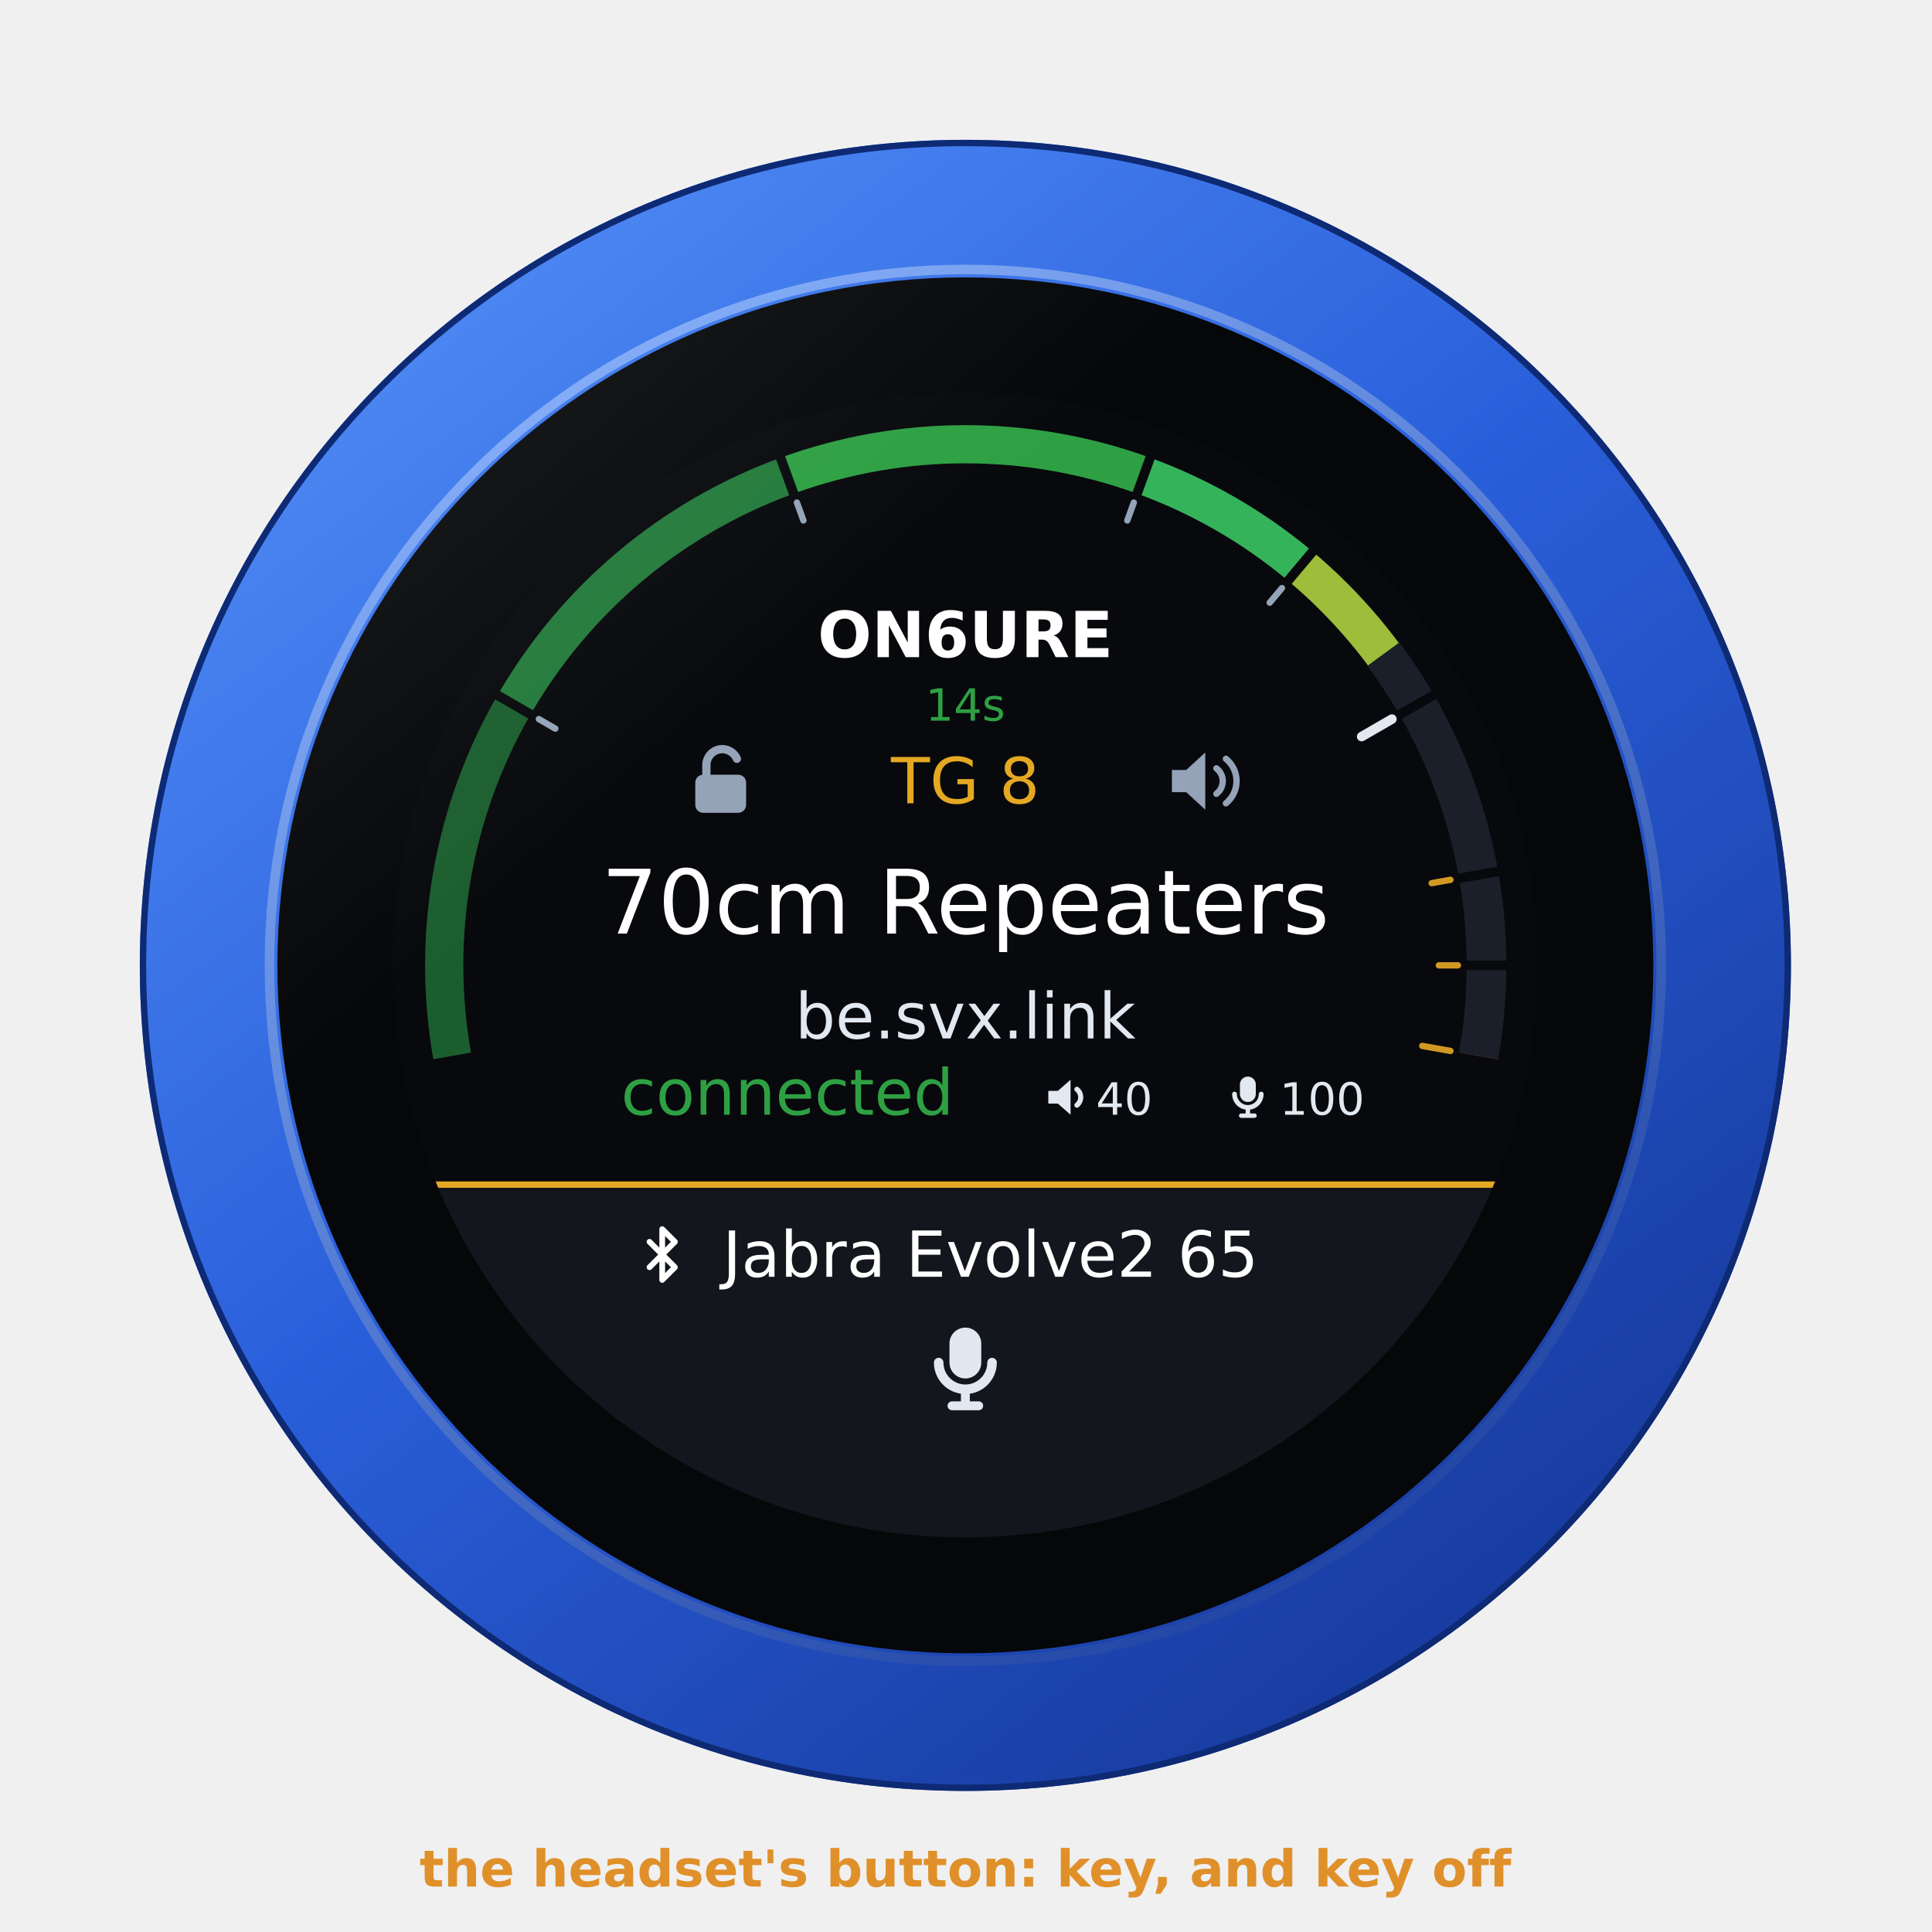
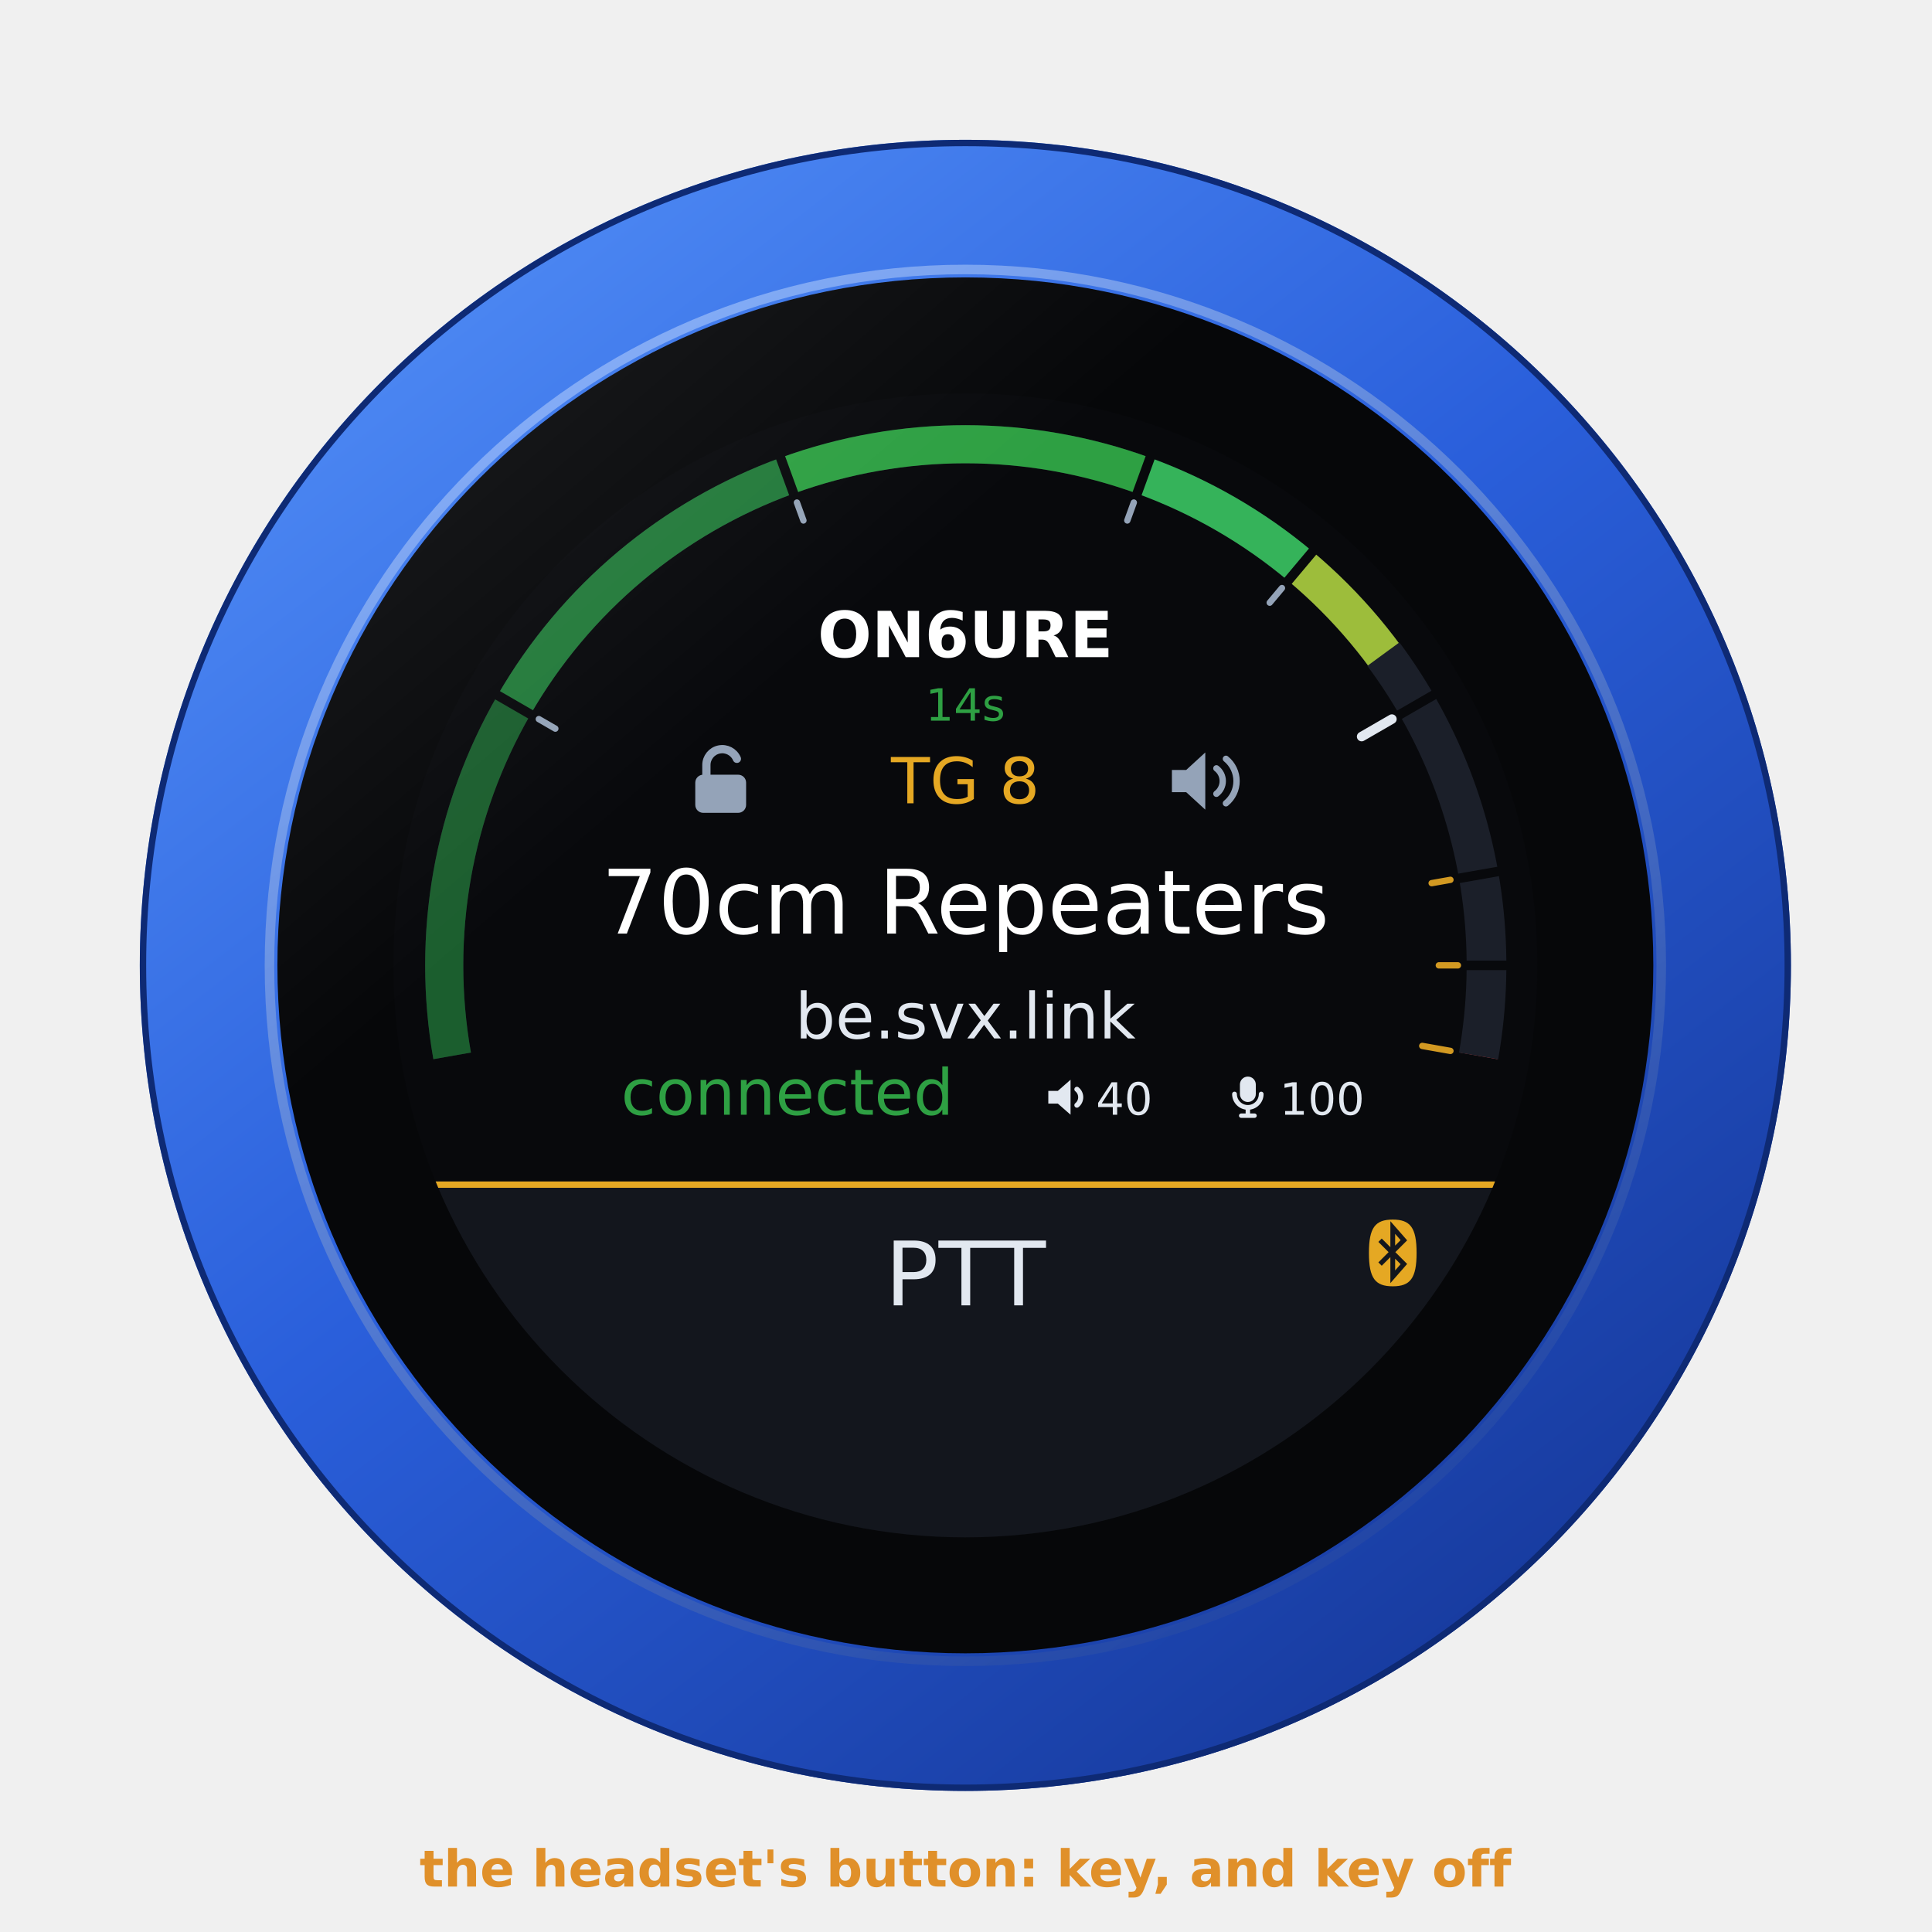
<svg xmlns="http://www.w3.org/2000/svg" viewBox="0 0 608 608" width="608" height="608" role="img" aria-label="A Bluetooth headset: its button is the PTT">
  <defs>
    <clipPath id="svx-04-glass">
      <circle cx="180" cy="180" r="180" />
    </clipPath>
    <linearGradient id="svx-04-alu" x1="0.15" y1="0.05" x2="0.85" y2="0.95">
      <stop offset="0" stop-color="#4F8BF5" />
      <stop offset="0.45" stop-color="#2A5FDB" />
      <stop offset="1" stop-color="#16389A" />
    </linearGradient>
    <linearGradient id="svx-04-chamfer" x1="0.2" y1="0" x2="0.8" y2="1">
      <stop offset="0" stop-color="#9CC0FF" />
      <stop offset="1" stop-color="#1B3F9E" />
    </linearGradient>
    <linearGradient id="svx-04-gloss" x1="0" y1="0" x2="0.6" y2="0.7">
      <stop offset="0" stop-color="#FFFFFF" stop-opacity="0.10" />
      <stop offset="0.5" stop-color="#FFFFFF" stop-opacity="0" />
    </linearGradient>
    <linearGradient id="svx-04-upd" x1="0" y1="0" x2="0" y2="1">
      <stop offset="0" stop-color="#262015" />
      <stop offset="1" stop-color="#0C0E13" />
    </linearGradient>
    <marker id="svx-04-arrow" viewBox="0 0 10 10" refX="7" refY="5" markerWidth="7" markerHeight="7" orient="auto-start-reverse">
      <path d="M0,1 L10,5 L0,9 z" fill="#E0902A" />
    </marker>
  </defs>
  <circle cx="303.8" cy="303.8" r="259.8" fill="url(#svx-04-alu)" />
  <circle cx="303.8" cy="303.8" r="258.8" fill="none" stroke="#0E2A74" stroke-width="2" />
  <circle cx="303.8" cy="303.8" r="219.0" fill="none" stroke="url(#svx-04-chamfer)" stroke-width="3" opacity="0.8" />
  <circle cx="303.8" cy="303.8" r="216.5" fill="#060709" />
  <g transform="translate(123.8,123.8)">
    <g clip-path="url(#svx-04-glass)">
      <circle cx="180" cy="180" r="180" fill="#08090C" />
      <path d="M18.49,208.48 A164.00,164.00 0 1 1 341.51,208.48" fill="none" stroke="#1B1F29" stroke-width="12" />
      <path d="M18.49,208.48 A164.00,164.00 0 0 1 37.97,98.00" fill="none" stroke="#1B5E2E" stroke-width="12" />
      <path d="M37.97,98.00 A164.00,164.00 0 0 1 123.91,25.89" fill="none" stroke="#237A3B" stroke-width="12" />
      <path d="M123.91,25.89 A164.00,164.00 0 0 1 236.09,25.89" fill="none" stroke="#2EA043" stroke-width="12" />
      <path d="M236.09,25.89 A164.00,164.00 0 0 1 285.42,54.37" fill="none" stroke="#35B35A" stroke-width="12" />
      <path d="M285.42,54.37 A164.00,164.00 0 0 1 322.03,98.00" fill="none" stroke="#9DBD3B" stroke-width="12" />
      <path d="M322.03,98.00 A164.00,164.00 0 0 1 341.51,151.52" fill="none" stroke="#D8C43A" stroke-width="12" />
      <path d="M341.51,151.52 A164.00,164.00 0 0 1 344.00,180.00" fill="none" stroke="#E08C33" stroke-width="12" />
      <path d="M344.00,180.00 A164.00,164.00 0 0 1 341.51,208.48" fill="none" stroke="#D13B3B" stroke-width="12" />
      <path d="M341.51,208.48 A164.00,164.00 0 1 0 18.49,208.48" fill="none" stroke="#1B1F29" stroke-width="12.5" stroke-dasharray="133.58 582.47" />
      <line x1="44.03" y1="101.50" x2="31.91" y2="94.50" stroke="#08090C" stroke-width="3" />
      <line x1="126.30" y1="32.47" x2="121.51" y2="19.31" stroke="#08090C" stroke-width="3" />
      <line x1="233.70" y1="32.47" x2="238.49" y2="19.31" stroke="#08090C" stroke-width="3" />
      <line x1="280.92" y1="59.73" x2="289.92" y2="49.01" stroke="#08090C" stroke-width="3" />
      <line x1="315.97" y1="101.50" x2="328.09" y2="94.50" stroke="#08090C" stroke-width="3" />
      <line x1="334.61" y1="152.74" x2="348.40" y2="150.31" stroke="#08090C" stroke-width="3" />
      <line x1="337.00" y1="180.00" x2="351.00" y2="180.00" stroke="#08090C" stroke-width="3" />
      <line x1="50.96" y1="105.50" x2="45.77" y2="102.50" stroke="#94A3B8" stroke-width="2" stroke-linecap="round" />
      <line x1="129.04" y1="39.99" x2="126.99" y2="34.35" stroke="#94A3B8" stroke-width="2" stroke-linecap="round" />
      <line x1="230.96" y1="39.99" x2="233.01" y2="34.35" stroke="#94A3B8" stroke-width="2" stroke-linecap="round" />
      <line x1="275.78" y1="65.86" x2="279.63" y2="61.26" stroke="#94A3B8" stroke-width="2" stroke-linecap="round" />
      <line x1="304.71" y1="108.00" x2="314.23" y2="102.50" stroke="#E2E8F0" stroke-width="3" stroke-linecap="round" />
      <line x1="326.74" y1="154.13" x2="332.65" y2="153.08" stroke="#D29922" stroke-width="2" stroke-linecap="round" />
      <line x1="329.00" y1="180.00" x2="335.00" y2="180.00" stroke="#D29922" stroke-width="2" stroke-linecap="round" />
      <line x1="323.78" y1="205.35" x2="332.65" y2="206.92" stroke="#D29922" stroke-width="2" stroke-linecap="round" />
      <text x="180.0" y="83.0" font-size="20" fill="#FFFFFF" font-family="DejaVu Sans,Verdana,sans-serif" font-weight="700" text-anchor="middle">ON6URE</text>
      <text x="180.0" y="103.0" font-size="14" fill="#2EA043" font-family="DejaVu Sans,Verdana,sans-serif" font-weight="400" text-anchor="middle">14s</text>
      <g transform="translate(95.0,111.0)">
        <rect x="0" y="9" width="16" height="12" rx="2.5" fill="#94A3B8" />
        <path d="M3.5,9 V6 a5,5 0 0 1 9.6,-2" fill="none" stroke="#94A3B8" stroke-width="2.6" stroke-linecap="round" />
      </g>
      <text x="180.0" y="129.0" font-size="20" fill="#E5A823" font-family="DejaVu Sans,Verdana,sans-serif" font-weight="400" text-anchor="middle">TG 8</text>
      <g transform="translate(245.0,112.0)" fill="#94A3B8">
        <path d="M0,6.5 h4.5 l6,-5.5 v18 l-6,-5.5 h-4.5 z" />
        <path d="M14,6 a5,5 0 0 1 0,8 M17,3 a9,9 0 0 1 0,14" fill="none" stroke="#94A3B8" stroke-width="2" stroke-linecap="round" />
      </g>
      <text x="180.0" y="170.0" font-size="28" fill="#FFFFFF" font-family="DejaVu Sans,Verdana,sans-serif" font-weight="400" text-anchor="middle">70cm Repeaters</text>
      <text x="180.0" y="203.0" font-size="20" fill="#E2E8F0" font-family="DejaVu Sans,Verdana,sans-serif" font-weight="400" text-anchor="middle">be.svx.link</text>
      <text x="124.0" y="227.0" font-size="20" fill="#2EA043" font-family="DejaVu Sans,Verdana,sans-serif" font-weight="400" text-anchor="middle">connected</text>
      <g transform="translate(206.1,216.0)" fill="#E2E8F0">
        <path d="M0,3.5 h3 l4,-3.5 v11 l-4,-3.5 h-3 z" />
        <path d="M9,3 a3.2,3.2 0 0 1 0,5" fill="none" stroke="#E2E8F0" stroke-width="1.6" stroke-linecap="round" />
      </g>
      <text x="221.1" y="227.0" font-size="14" fill="#E2E8F0" font-family="DejaVu Sans,Verdana,sans-serif" font-weight="400" text-anchor="start">40</text>
      <g transform="translate(263.9,215.0)" fill="#E2E8F0">
        <rect x="2.5" y="0" width="5" height="8" rx="2.5" />
        <path d="M0.8,5.5 a4.2,4.2 0 0 0 8.4,0" fill="none" stroke="#E2E8F0" stroke-width="1.5" stroke-linecap="round" />
        <rect x="4.3" y="9.6" width="1.4" height="2.4" />
        <rect x="2.2" y="11.6" width="5.6" height="1.4" rx="0.7" />
      </g>
      <text x="278.9" y="227.0" font-size="14" fill="#E2E8F0" font-family="DejaVu Sans,Verdana,sans-serif" font-weight="400" text-anchor="start">100</text>
      <rect x="0" y="248" width="360" height="112" fill="#13161D" />
      <line x1="0" y1="249" x2="360" y2="249" stroke="#E5A823" stroke-width="2" />
-       <path transform="translate(79.6,263.0) scale(1.000)" d="M1,4 L9,12 L5,16 L5,0 L9,4 L1,12" fill="none" stroke="#FFFFFF" stroke-width="1.8" stroke-linejoin="round" stroke-linecap="round" />
-       <text x="103.6" y="278.0" font-size="20" fill="#FFFFFF" font-family="DejaVu Sans,Verdana,sans-serif" font-weight="400" text-anchor="start">Jabra Evolve2 65</text>
-       <g transform="translate(170.0,294.0) scale(2)">
-         <g transform="translate(0.0,0.0)" fill="#E2E8F0">
-           <rect x="2.5" y="0" width="5" height="8" rx="2.5" />
-           <path d="M0.8,5.5 a4.2,4.2 0 0 0 8.4,0" fill="none" stroke="#E2E8F0" stroke-width="1.5" stroke-linecap="round" />
-           <rect x="4.3" y="9.6" width="1.4" height="2.4" />
-           <rect x="2.2" y="11.6" width="5.6" height="1.4" rx="0.7" />
-         </g>
-       </g>
+       <text x="180.0" y="287.0" font-size="28" fill="#E2E8F0" font-family="DejaVu Sans,Verdana,sans-serif" font-weight="500" text-anchor="middle" xml:space="preserve">PTT</text>
+       <path d="M314.5,260 C320.0,260 322,262.5 322,270.5 C322,278.5 320.0,281 314.5,281 C309.0,281 307,278.5 307,270.5 C307,262.5 309.0,260 314.5,260Z" fill="#E5A823" />
+       <path transform="translate(310.5,262.5)" d="M0,4 L7.5,11.5 L4,15.5 L4,0 L7.5,4 L0,11.5" fill="none" stroke="#13161D" stroke-width="1.5" />
    </g>
  </g>
  <circle cx="303.8" cy="303.8" r="216.5" fill="url(#svx-04-gloss)" />
  <text x="303.8" y="593.7" font-size="16" fill="#E0902A" font-family="DejaVu Sans,Verdana,sans-serif" font-weight="700" text-anchor="middle">the headset's button: key, and key off</text>
</svg>
